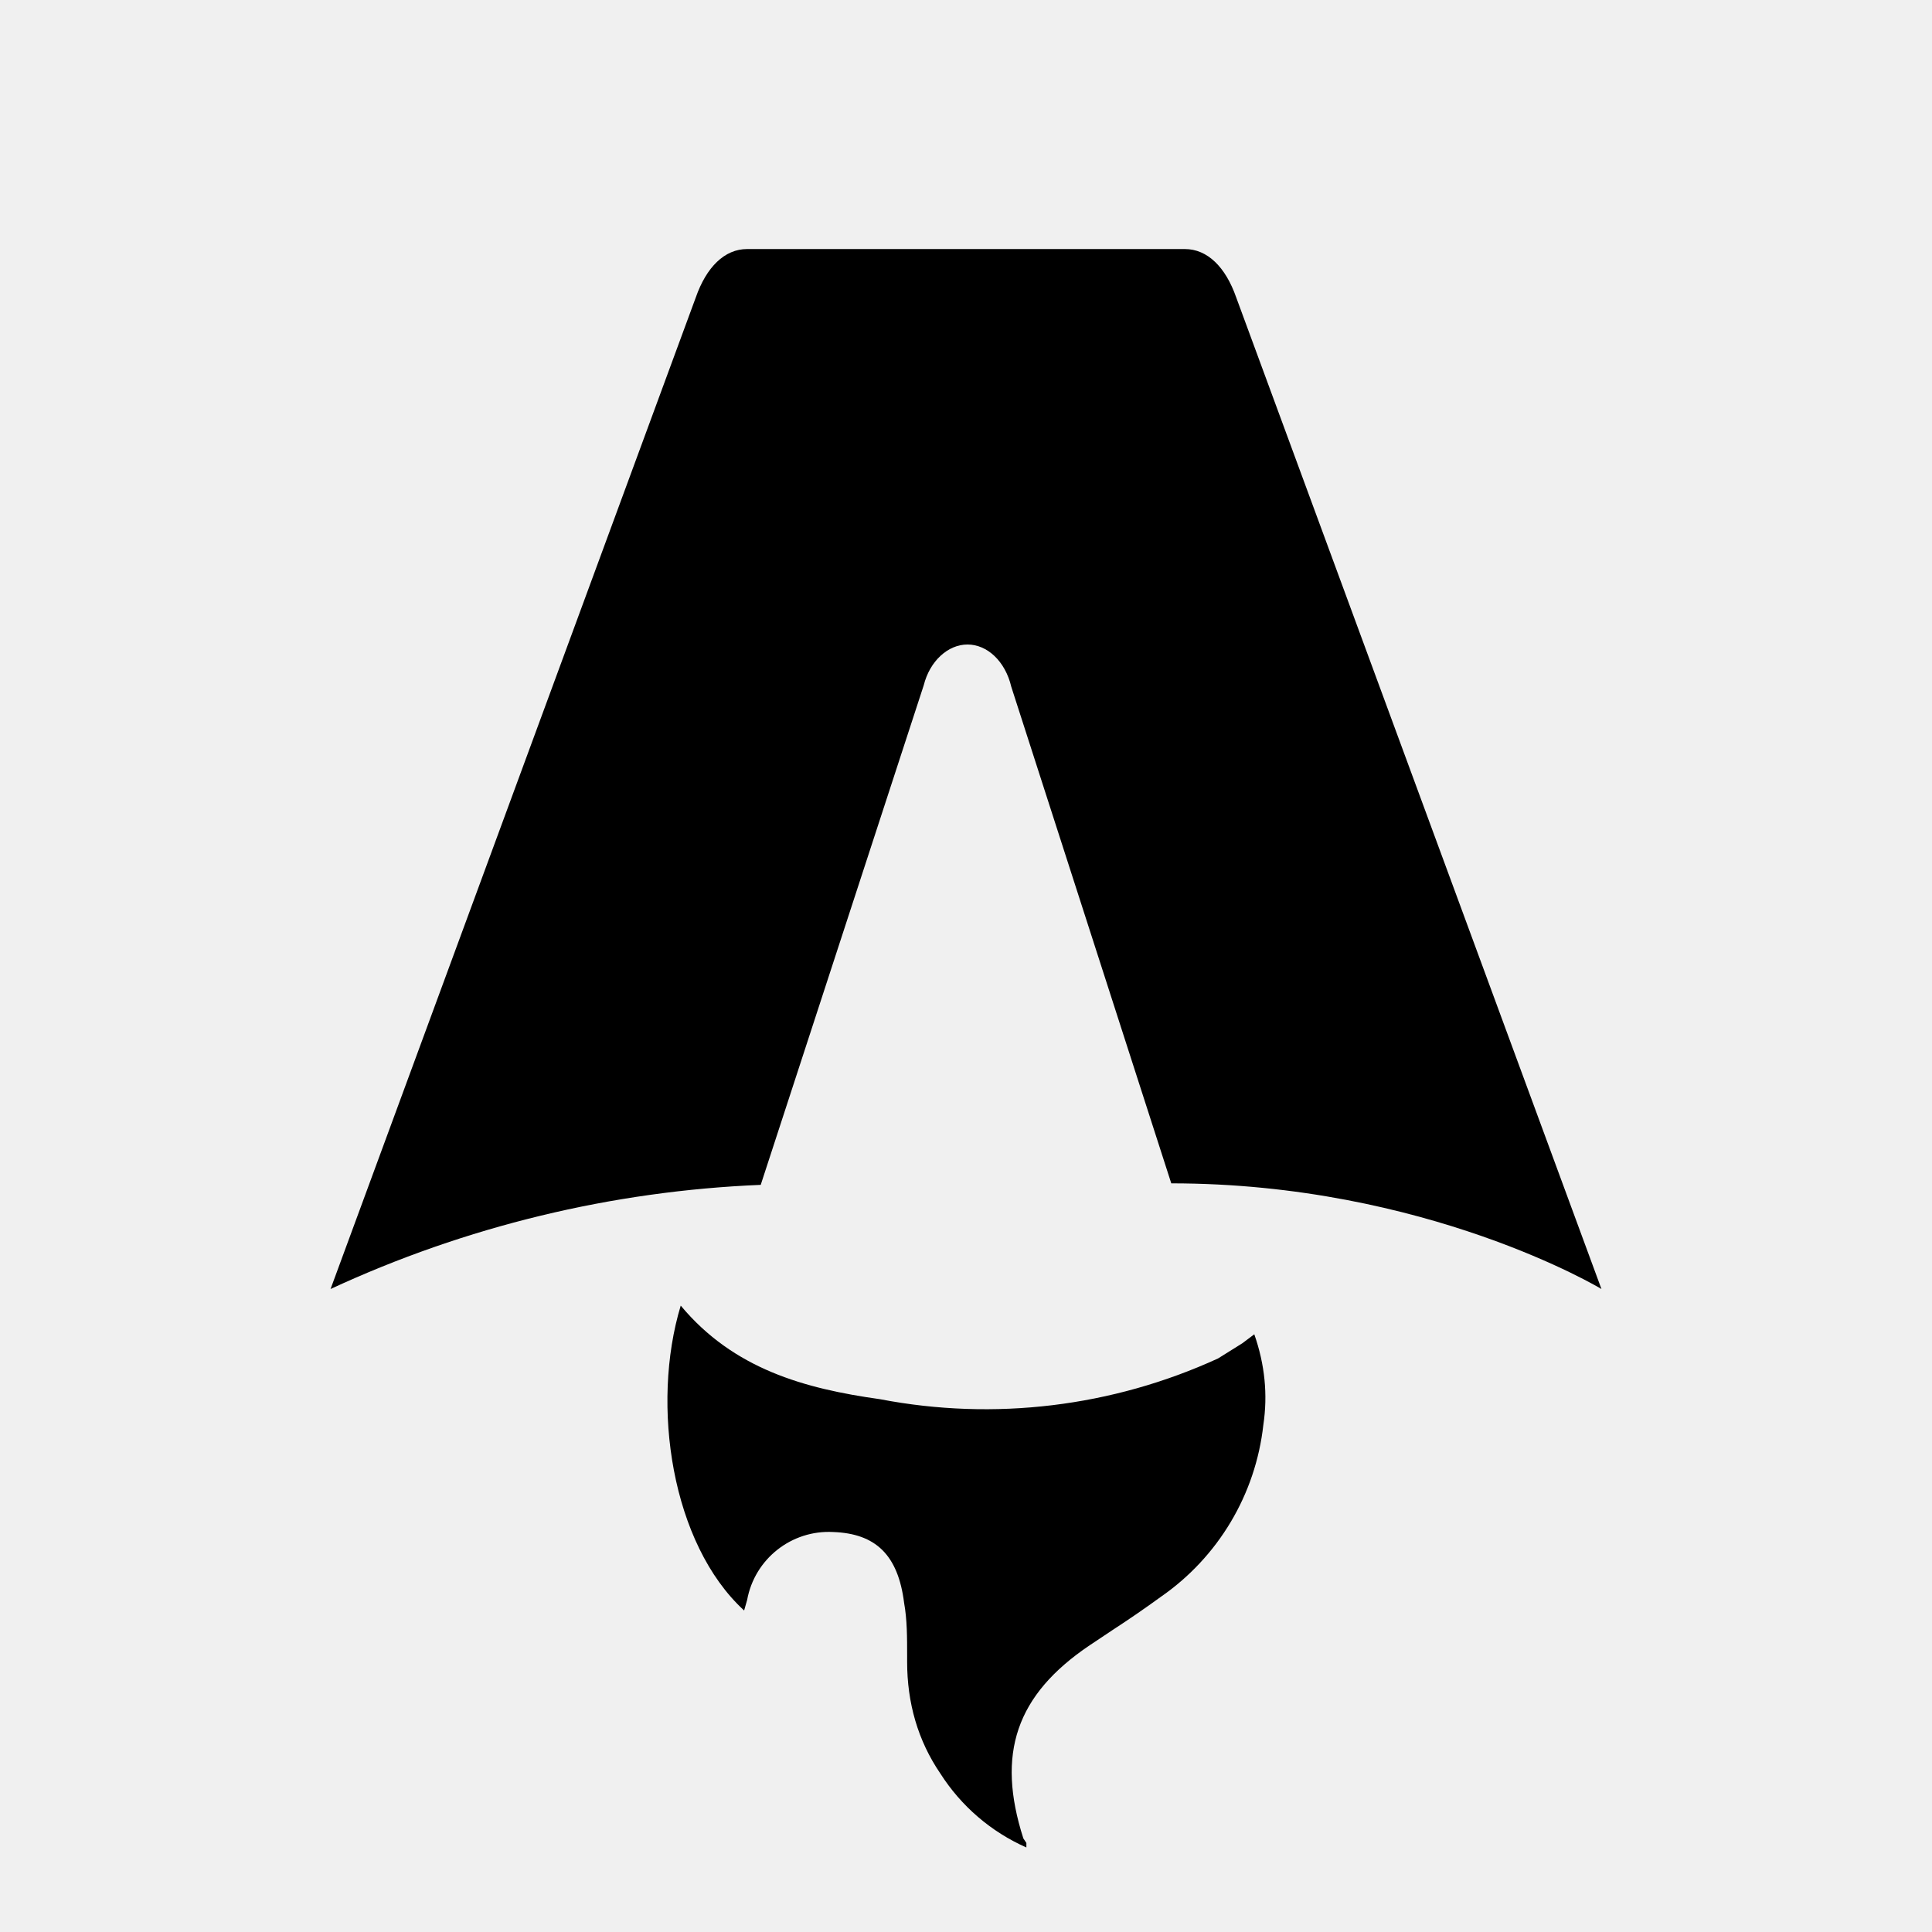
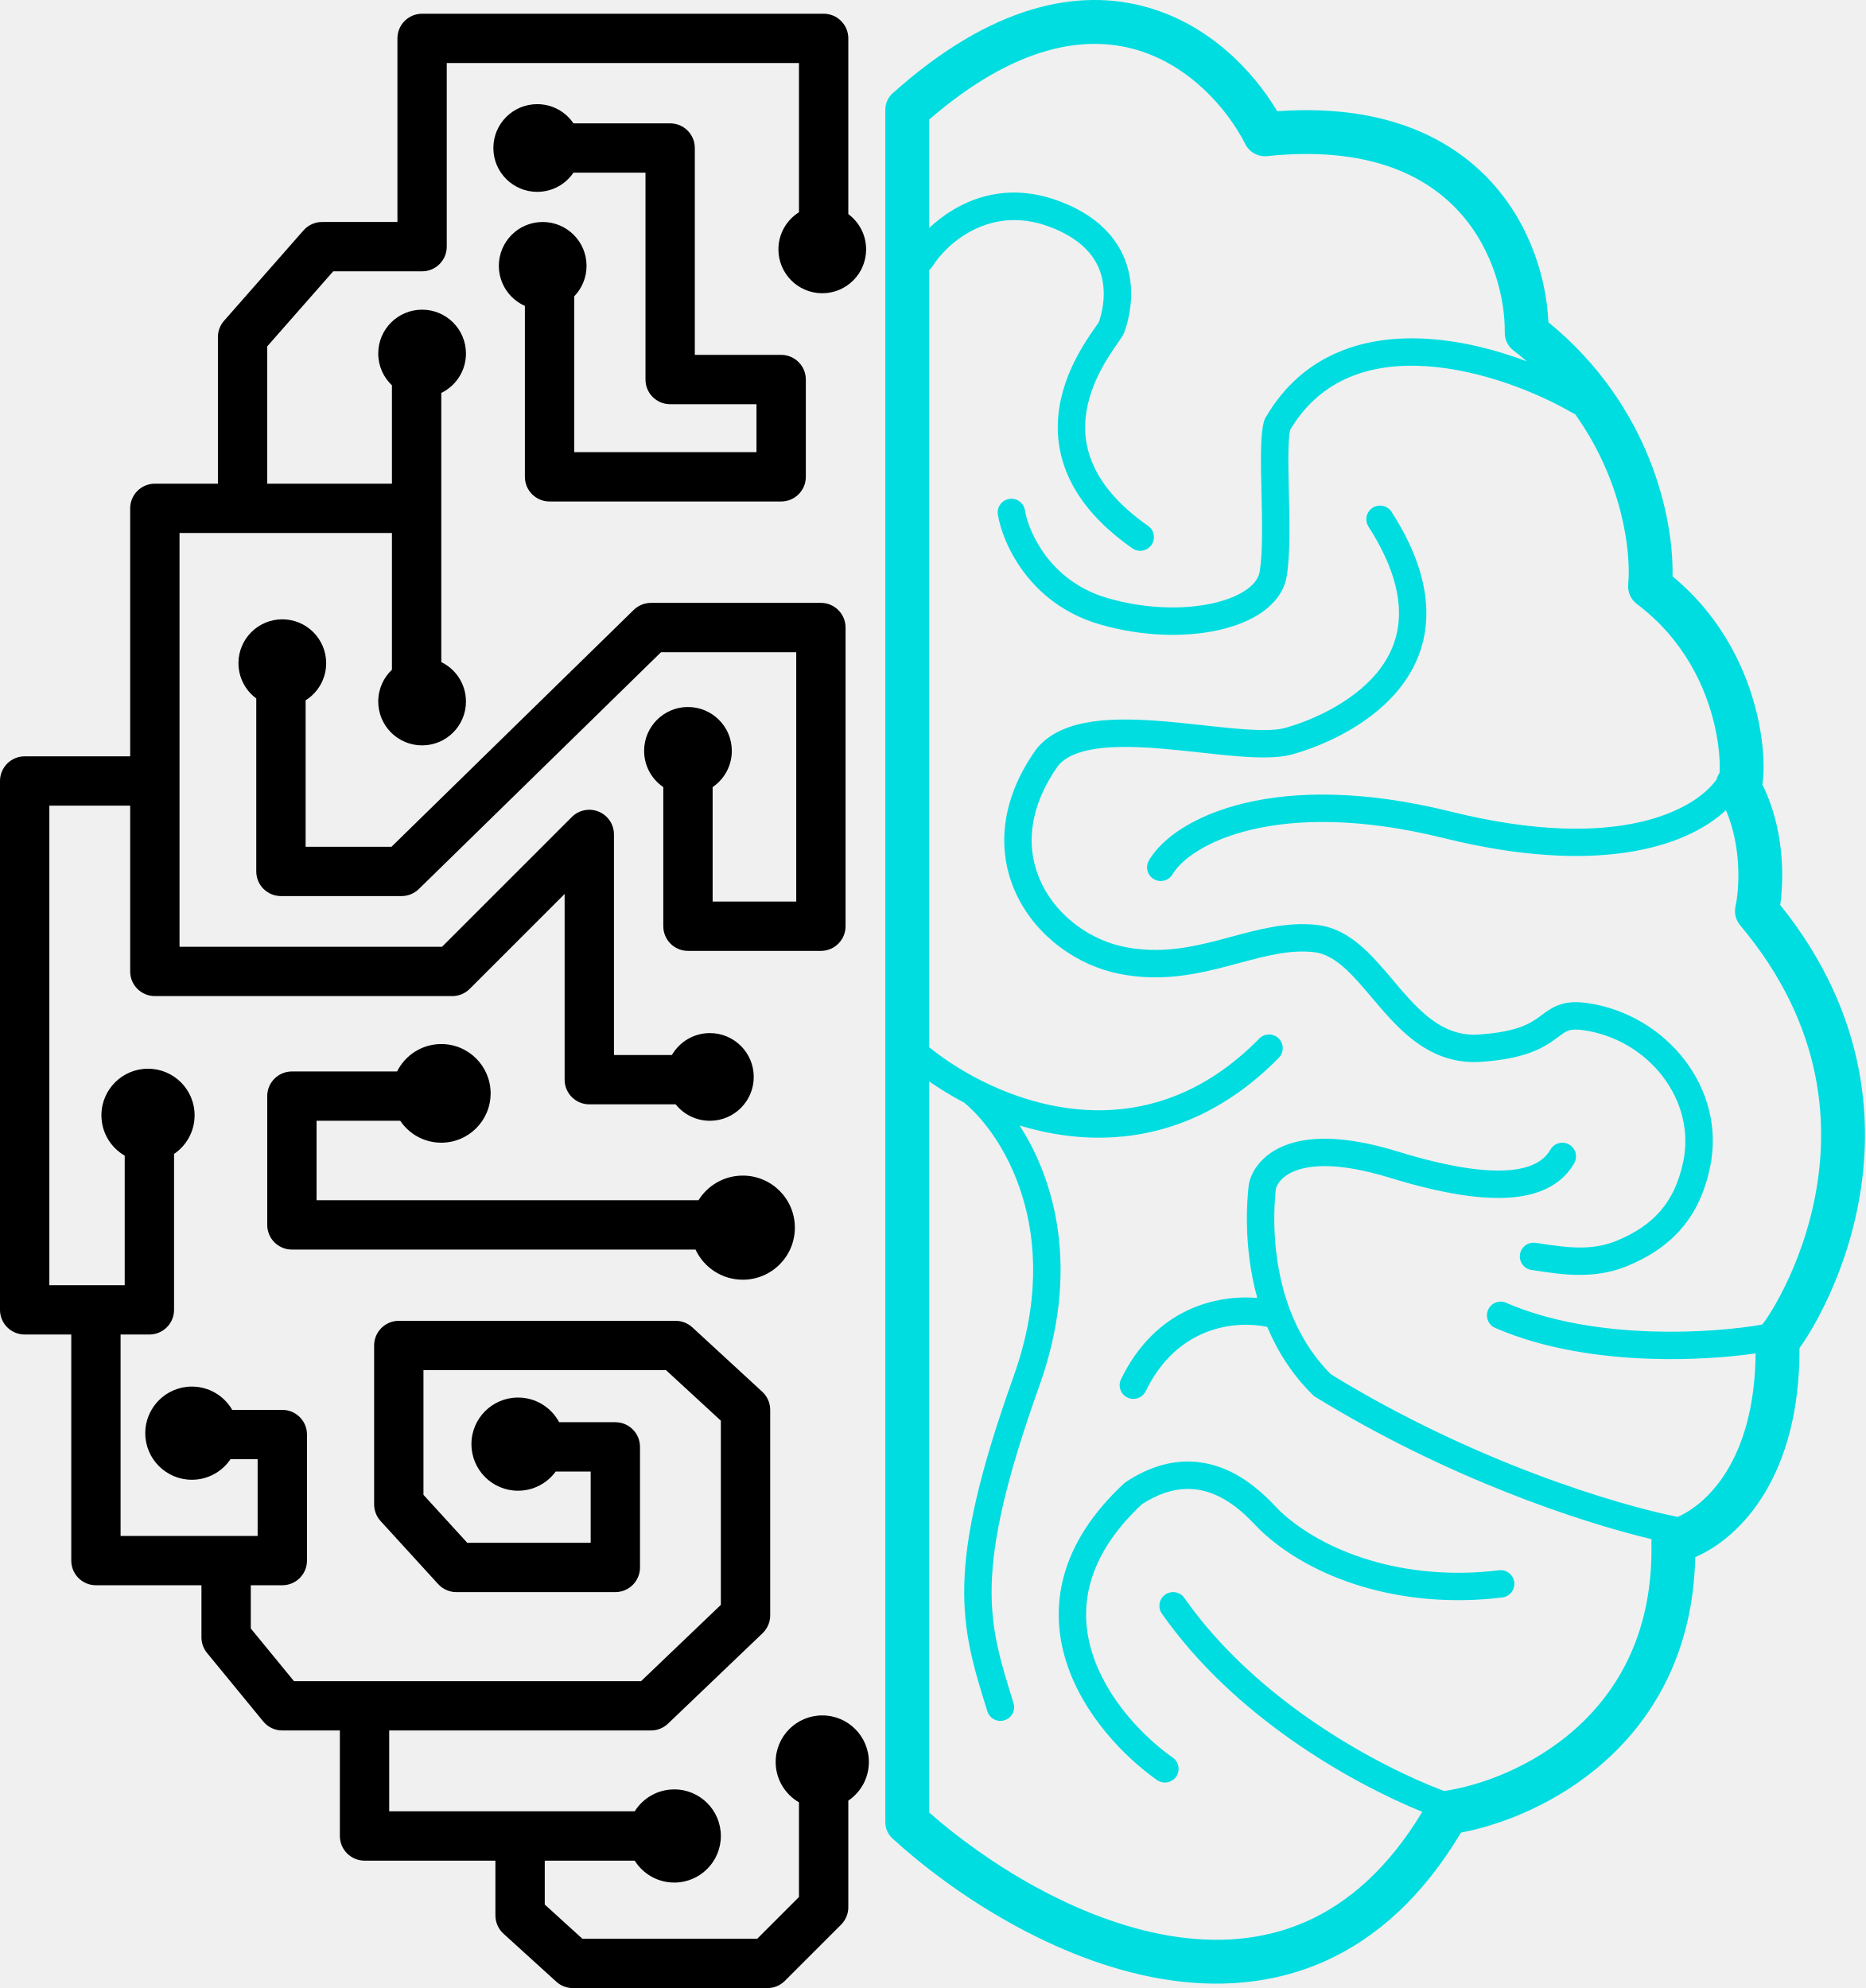
- <svg xmlns="http://www.w3.org/2000/svg" fill="none" viewBox="0 0 128 128">
-   <path d="M50.4 78.5a75.1 75.1 0 0 0-28.5 6.9l24.2-65.7c.7-2 1.9-3.2 3.4-3.2h29c1.5 0 2.7 1.2 3.4 3.2l24.2 65.7s-11.6-7-28.5-7L67 45.5c-.4-1.7-1.6-2.8-2.9-2.8-1.3 0-2.5 1.1-2.9 2.7L50.4 78.5Zm-1.1 28.2Zm-4.2-20.2c-2 6.6-.6 15.8 4.2 20.2a17.5 17.5 0 0 1 .2-.7 5.5 5.5 0 0 1 5.7-4.5c2.8.1 4.3 1.5 4.7 4.7.2 1.1.2 2.3.2 3.5v.4c0 2.7.7 5.2 2.2 7.4a13 13 0 0 0 5.7 4.9v-.3l-.2-.3c-1.8-5.6-.5-9.5 4.4-12.8l1.5-1a73 73 0 0 0 3.2-2.2 16 16 0 0 0 6.8-11.4c.3-2 .1-4-.6-6l-.8.6-1.6 1a37 37 0 0 1-22.4 2.7c-5-.7-9.7-2-13.2-6.2Z" />
-   <style>
-         path { fill: #000; }
-         @media (prefers-color-scheme: dark) {
-             path { fill: #FFF; }
-         }
-     </style>
+ <svg xmlns="http://www.w3.org/2000/svg" width="106" height="113" viewBox="0 0 106 113" fill="none">
+   <path fill-rule="evenodd" clip-rule="evenodd" d="M23.987 0.78C23.212 0.78 22.585 1.408 22.585 2.182V12.618H18.302C17.898 12.618 17.515 12.792 17.248 13.094L12.732 18.234C12.507 18.49 12.383 18.819 12.383 19.16V27.493H8.8C8.026 27.493 7.398 28.12 7.398 28.895V42.991H1.402C0.628 42.991 0 43.618 0 44.392V74.454C0 75.228 0.628 75.855 1.402 75.855H4.05V88.705C4.05 89.48 4.677 90.107 5.452 90.107H11.448V93.067C11.448 93.391 11.56 93.705 11.766 93.956L14.959 97.849C15.225 98.174 15.623 98.362 16.043 98.362H19.314V104.359C19.314 105.133 19.942 105.761 20.716 105.761H28.153V108.876C28.153 109.271 28.32 109.648 28.612 109.913L31.61 112.639C31.868 112.874 32.205 113.004 32.553 113.004H43.612C43.984 113.004 44.34 112.856 44.603 112.593L47.796 109.4C48.059 109.137 48.207 108.78 48.207 108.409V102.35C48.912 101.874 49.375 101.068 49.375 100.154C49.375 98.691 48.19 97.506 46.727 97.506C45.265 97.506 44.079 98.691 44.079 100.154C44.079 101.134 44.612 101.989 45.403 102.447V107.828L43.031 110.2H33.095L30.957 108.256V105.761H36.069C36.537 106.509 37.369 107.007 38.316 107.007C39.779 107.007 40.964 105.821 40.964 104.359C40.964 102.897 39.779 101.711 38.316 101.711C37.369 101.711 36.537 102.209 36.069 102.957H29.555H22.117V98.362H36.992C37.353 98.362 37.7 98.223 37.961 97.974L43.335 92.834C43.611 92.569 43.768 92.203 43.768 91.821V80.139C43.768 79.747 43.604 79.373 43.316 79.108L39.344 75.448C39.085 75.209 38.746 75.077 38.394 75.077H22.663C21.889 75.077 21.261 75.704 21.261 76.478V85.512C21.261 85.862 21.392 86.199 21.628 86.458L24.898 90.04C25.164 90.331 25.54 90.497 25.934 90.497H34.968C35.742 90.497 36.369 89.869 36.369 89.095V82.242C36.369 81.467 35.742 80.84 34.968 80.84H31.775C31.329 80.005 30.45 79.438 29.438 79.438C27.976 79.438 26.79 80.623 26.79 82.086C26.79 83.548 27.976 84.734 29.438 84.734C30.318 84.734 31.098 84.304 31.58 83.643H33.566V87.693H26.552L24.064 84.969V77.88H37.847L40.964 80.753V91.222L36.43 95.559H20.716H16.706L14.252 92.565V90.107H16.043C16.817 90.107 17.445 89.48 17.445 88.705V81.541C17.445 80.766 16.817 80.139 16.043 80.139H13.197C12.739 79.347 11.883 78.815 10.903 78.815C9.441 78.815 8.255 80 8.255 81.463C8.255 82.925 9.441 84.111 10.903 84.111C11.817 84.111 12.623 83.647 13.099 82.942H14.641V87.304H12.85H6.853V75.855H8.489C9.263 75.855 9.891 75.228 9.891 74.454V65.591C10.595 65.115 11.059 64.309 11.059 63.395C11.059 61.932 9.873 60.747 8.411 60.747C6.949 60.747 5.763 61.932 5.763 63.395C5.763 64.375 6.296 65.231 7.087 65.689V73.052H5.452H2.804V45.794H7.398V55.218C7.398 55.992 8.026 56.619 8.8 56.619H25.7C26.072 56.619 26.428 56.472 26.691 56.209L32.086 50.814V61.37C32.086 62.144 32.714 62.772 33.488 62.772H38.396C38.852 63.342 39.554 63.706 40.341 63.706C41.718 63.706 42.833 62.591 42.833 61.214C42.833 59.838 41.718 58.722 40.341 58.722C39.419 58.722 38.613 59.223 38.182 59.968H34.89V47.43C34.89 46.863 34.548 46.352 34.024 46.135C33.501 45.918 32.898 46.038 32.497 46.438L25.119 53.816H10.202V44.392V30.296H13.784H22.273V38.066C21.794 38.52 21.494 39.163 21.494 39.876C21.494 41.252 22.61 42.368 23.987 42.368C25.363 42.368 26.479 41.252 26.479 39.876C26.479 38.89 25.907 38.038 25.077 37.634V28.895V22.336C25.907 21.931 26.479 21.08 26.479 20.094C26.479 18.718 25.363 17.602 23.987 17.602C22.61 17.602 21.494 18.718 21.494 20.094C21.494 20.807 21.794 21.45 22.273 21.904V27.493H15.186V19.688L18.936 15.422H23.987C24.761 15.422 25.388 14.794 25.388 14.02V3.584H45.403V12.064C44.702 12.505 44.235 13.286 44.235 14.175C44.235 15.552 45.351 16.668 46.727 16.668C48.104 16.668 49.219 15.552 49.219 14.175C49.219 13.353 48.821 12.624 48.207 12.17V2.182C48.207 1.408 47.579 0.78 46.805 0.78H23.987ZM32.589 9.814H36.681V21.574C36.681 22.348 37.309 22.976 38.083 22.976H42.989V25.702H32.631V16.843C33.065 16.394 33.332 15.783 33.332 15.11C33.332 13.734 32.216 12.618 30.84 12.618C29.464 12.618 28.348 13.734 28.348 15.11C28.348 16.126 28.956 17 29.828 17.388V27.103C29.828 27.878 30.455 28.505 31.229 28.505H44.391C45.165 28.505 45.793 27.878 45.793 27.103V21.574C45.793 20.8 45.165 20.172 44.391 20.172H39.484V8.412C39.484 7.638 38.857 7.011 38.083 7.011H32.589C32.141 6.353 31.385 5.92 30.528 5.92C29.152 5.92 28.036 7.036 28.036 8.412C28.036 9.789 29.152 10.905 30.528 10.905C31.385 10.905 32.141 10.473 32.589 9.814ZM36.992 34.268C36.626 34.268 36.274 34.412 36.012 34.668L22.247 48.131H17.367V39.807C18.069 39.366 18.535 38.585 18.535 37.695C18.535 36.319 17.419 35.203 16.043 35.203C14.667 35.203 13.551 36.319 13.551 37.695C13.551 38.517 13.949 39.246 14.563 39.7V49.532C14.563 50.307 15.191 50.934 15.965 50.934H22.818C23.185 50.934 23.537 50.791 23.799 50.535L37.564 37.072H45.248V51.246H40.497V44.74C41.155 44.291 41.587 43.536 41.587 42.679C41.587 41.303 40.471 40.187 39.095 40.187C37.719 40.187 36.603 41.303 36.603 42.679C36.603 43.536 37.035 44.291 37.693 44.74V52.648C37.693 53.422 38.321 54.049 39.095 54.049H46.649C47.423 54.049 48.051 53.422 48.051 52.648V35.67C48.051 34.896 47.423 34.268 46.649 34.268H36.992ZM16.588 60.903C15.814 60.903 15.186 61.53 15.186 62.304V69.625C15.186 70.399 15.814 71.027 16.588 71.027H39.525C39.995 72.039 41.021 72.74 42.21 72.74C43.845 72.74 45.17 71.415 45.17 69.781C45.17 68.147 43.845 66.822 42.21 66.822C41.147 66.822 40.215 67.382 39.693 68.223H17.99V63.706H22.745C23.248 64.458 24.105 64.952 25.077 64.952C26.625 64.952 27.881 63.697 27.881 62.149C27.881 60.6 26.625 59.345 25.077 59.345C23.976 59.345 23.023 59.98 22.565 60.903H16.588Z" fill="black" />
+   <path fill-rule="evenodd" clip-rule="evenodd" d="M65.25 0.43C68.744 1.439 71.214 4.03 72.58 6.322C78.451 5.903 82.348 7.705 84.77 10.368C87.041 12.866 87.888 15.981 87.992 18.316C93.778 23.049 95.115 29.43 95.045 32.757C97.967 35.18 99.303 38.249 99.86 40.656C100.154 41.928 100.238 43.044 100.217 43.827C100.209 44.09 100.189 44.354 100.149 44.59C101.388 47.08 101.387 49.86 101.166 51.441C106.243 57.759 106.532 64.154 105.5 68.943C104.975 71.379 104.111 73.397 103.376 74.79C103.008 75.488 102.668 76.038 102.409 76.415C102.358 76.49 102.308 76.56 102.261 76.625C102.282 83.852 98.963 87.374 96.336 88.508C96.221 93.823 94.027 97.576 91.236 100.084C88.566 102.483 85.382 103.718 83.023 104.167C80.837 107.829 78.195 110.176 75.292 111.476C72.262 112.833 69.059 113.002 65.989 112.478C59.897 111.437 54.149 107.64 50.715 104.5C50.457 104.264 50.31 103.93 50.31 103.58V6.232C50.31 5.878 50.46 5.54 50.724 5.304C56.331 0.28 61.273 -0.719 65.25 0.43ZM97.547 44.303C97.582 44.17 97.64 44.043 97.718 43.928C97.721 43.879 97.724 43.822 97.725 43.758C97.741 43.196 97.68 42.291 97.432 41.217C96.936 39.073 95.72 36.366 93.016 34.329C92.671 34.069 92.485 33.649 92.525 33.219C92.697 31.365 92.215 27.336 89.513 23.546C89.475 23.532 89.438 23.514 89.402 23.493C87.419 22.338 84.215 21.026 81.071 20.817C77.985 20.612 75.082 21.463 73.312 24.44C73.258 24.699 73.224 25.135 73.216 25.744C73.206 26.391 73.224 27.153 73.243 27.966L73.245 28.02L73.245 28.03C73.283 29.652 73.327 31.505 73.117 32.761C72.977 33.605 72.45 34.274 71.766 34.766C71.085 35.255 70.206 35.602 69.237 35.817C67.297 36.247 64.847 36.179 62.473 35.483C58.487 34.314 56.972 30.878 56.706 29.254C56.636 28.829 56.924 28.429 57.349 28.36C57.773 28.29 58.173 28.578 58.243 29.002C58.444 30.234 59.671 33.038 62.911 33.988C65.054 34.616 67.238 34.665 68.9 34.296C69.732 34.112 70.396 33.831 70.857 33.501C71.314 33.172 71.527 32.829 71.581 32.505C71.761 31.427 71.727 29.742 71.688 28.056L71.686 27.985C71.667 27.187 71.648 26.399 71.658 25.722C71.668 25.049 71.705 24.395 71.832 23.936C71.85 23.872 71.876 23.811 71.909 23.754C74.069 20.016 77.693 19.031 81.174 19.263C83.12 19.392 85.061 19.899 86.764 20.538C86.518 20.327 86.262 20.118 85.997 19.913C85.686 19.674 85.506 19.303 85.511 18.911C85.534 17.008 84.89 14.204 82.926 12.045C81.016 9.944 77.701 8.283 72.01 8.873C71.498 8.926 71.005 8.658 70.771 8.199C69.731 6.154 67.576 3.696 64.558 2.824C61.717 2.004 57.777 2.499 52.802 6.795V12.96C54.306 11.54 56.883 10.205 60.16 11.421C62.819 12.407 63.893 14.083 64.188 15.679C64.47 17.201 64.023 18.53 63.889 18.888C63.838 19.023 63.751 19.155 63.706 19.223L63.706 19.223C63.654 19.302 63.588 19.396 63.519 19.494L63.492 19.534C63.33 19.765 63.13 20.055 62.919 20.401C62.495 21.094 62.044 21.986 61.816 22.992C61.591 23.988 61.586 25.089 62.043 26.233C62.501 27.379 63.448 28.635 65.242 29.892C65.594 30.139 65.68 30.625 65.433 30.977C65.186 31.329 64.7 31.415 64.348 31.168C62.364 29.777 61.19 28.298 60.596 26.811C60.002 25.321 60.016 23.891 60.297 22.648C60.576 21.415 61.118 20.36 61.59 19.588C61.827 19.201 62.049 18.879 62.214 18.643L62.241 18.604C62.312 18.502 62.366 18.425 62.407 18.363C62.425 18.335 62.437 18.317 62.443 18.307C62.555 17.998 62.853 17.026 62.657 15.963C62.465 14.93 61.787 13.686 59.618 12.881C56.253 11.632 53.808 13.832 52.995 15.133C52.942 15.217 52.877 15.288 52.802 15.344V59.528C53.586 60.157 54.523 60.78 55.575 61.327C57.785 62.476 60.452 63.261 63.218 63.086C65.965 62.911 68.86 61.788 71.559 59.034C71.861 58.727 72.354 58.721 72.661 59.023C72.968 59.324 72.973 59.817 72.672 60.124C69.707 63.149 66.452 64.441 63.316 64.64C61.435 64.759 59.615 64.484 57.941 63.974C59.924 67.051 61.424 72.159 59.065 78.765C57.127 84.189 56.42 87.543 56.355 90.098C56.291 92.619 56.848 94.409 57.584 96.772L57.595 96.807C57.723 97.217 57.494 97.654 57.083 97.782C56.672 97.91 56.236 97.681 56.108 97.27L56.076 97.166C55.351 94.84 54.727 92.838 54.798 90.058C54.869 87.258 55.641 83.721 57.598 78.241C60.563 69.937 56.899 64.4 54.787 62.673C54.076 62.3 53.411 61.893 52.802 61.47V103.024C56.067 105.899 61.181 109.128 66.409 110.021C69.109 110.482 71.792 110.313 74.273 109.202C76.613 108.153 78.872 106.223 80.824 102.988C76.809 101.35 70.162 97.623 66.026 91.722C65.779 91.37 65.865 90.885 66.217 90.638C66.569 90.391 67.055 90.476 67.302 90.828C71.448 96.744 78.355 100.404 82.062 101.802C82.063 101.802 82.064 101.802 82.065 101.801C84.054 101.519 87.088 100.461 89.571 98.23C92.012 96.036 93.96 92.679 93.844 87.644C93.843 87.591 93.845 87.539 93.85 87.488C89.787 86.516 82.249 84.022 74.744 79.4C74.695 79.37 74.649 79.334 74.607 79.293C73.402 78.11 72.576 76.765 72.014 75.422C70.278 75.055 66.931 75.324 65.106 79.077C64.918 79.464 64.452 79.625 64.065 79.437C63.678 79.249 63.517 78.783 63.705 78.396C65.666 74.363 69.126 73.589 71.446 73.774C70.614 70.774 70.888 68.071 70.947 67.483L70.951 67.445C71.02 66.762 71.559 65.725 72.911 65.151C74.25 64.582 76.308 64.493 79.432 65.454C82.43 66.377 84.476 66.635 85.845 66.504C87.18 66.376 87.794 65.89 88.106 65.345C88.319 64.971 88.795 64.842 89.168 65.055C89.541 65.268 89.671 65.744 89.458 66.118C88.835 67.208 87.697 67.891 85.994 68.054C84.326 68.215 82.049 67.889 78.974 66.943C76.023 66.035 74.382 66.218 73.52 66.584C72.672 66.945 72.511 67.504 72.501 67.6L72.498 67.63C72.436 68.249 72.121 71.363 73.317 74.487C73.805 75.76 74.539 77.024 75.637 78.121C83.757 83.106 91.897 85.537 95.338 86.222C96.891 85.544 99.702 83.125 99.768 76.928C98.25 77.146 96.121 77.312 93.789 77.235C90.943 77.142 87.739 76.686 84.966 75.479C84.572 75.308 84.391 74.849 84.563 74.454C84.735 74.06 85.194 73.879 85.588 74.051C88.111 75.149 91.098 75.589 93.84 75.679C96.401 75.763 98.698 75.54 100.117 75.296C100.145 75.268 100.173 75.241 100.203 75.216C100.24 75.168 100.29 75.099 100.354 75.006C100.554 74.713 100.846 74.246 101.172 73.628C101.824 72.391 102.596 70.588 103.063 68.418C103.991 64.113 103.732 58.356 98.887 52.593C98.638 52.297 98.54 51.901 98.623 51.523C98.843 50.523 98.981 48.14 98.079 46.05C95.845 48.147 90.778 49.804 82.052 47.64C77.282 46.457 73.647 46.553 71.09 47.165C68.5 47.784 67.096 48.908 66.635 49.693C66.417 50.064 65.939 50.188 65.569 49.97C65.198 49.752 65.074 49.275 65.292 48.904C66.05 47.613 67.918 46.322 70.727 45.65C73.57 44.97 77.463 44.897 82.427 46.129C92.109 48.53 96.402 45.941 97.547 44.303ZM100.144 75.29C100.144 75.291 100.145 75.288 100.15 75.284C100.147 75.287 100.145 75.289 100.144 75.29ZM79.079 29.097C78.847 28.735 78.365 28.63 78.003 28.862C77.641 29.095 77.536 29.576 77.769 29.938C79.073 31.97 79.524 33.625 79.499 34.956C79.474 36.277 78.979 37.357 78.244 38.247C76.739 40.066 74.258 41.043 73.003 41.382C72.434 41.536 71.496 41.525 70.244 41.416C69.668 41.367 69.052 41.299 68.408 41.229L68.408 41.229L68.303 41.217C67.625 41.143 66.918 41.067 66.213 41.007C64.814 40.89 63.372 40.834 62.112 41.012C60.866 41.189 59.656 41.614 58.888 42.586C58.88 42.596 58.871 42.607 58.864 42.618C56.726 45.636 56.659 48.608 57.818 50.957C58.954 53.262 61.229 54.886 63.633 55.359C65.997 55.823 68.031 55.372 69.822 54.9C70.016 54.849 70.206 54.798 70.393 54.748C71.975 54.323 73.305 53.967 74.675 54.122C75.298 54.193 75.874 54.528 76.495 55.102C76.982 55.553 77.437 56.091 77.939 56.683L77.939 56.684C78.09 56.863 78.246 57.047 78.408 57.235C79.738 58.778 81.447 60.54 84.162 60.356C85.362 60.274 86.234 60.091 86.906 59.852C87.587 59.609 88.033 59.318 88.381 59.065C88.46 59.008 88.528 58.957 88.589 58.913C88.812 58.747 88.927 58.662 89.085 58.599C89.238 58.537 89.481 58.484 89.994 58.558C93.683 59.091 96.392 62.527 95.652 66.038C95.406 67.203 94.983 68.099 94.378 68.808C93.772 69.519 92.948 70.086 91.837 70.539C90.439 71.109 89.006 70.9 87.712 70.711L87.71 70.71C87.555 70.688 87.403 70.665 87.252 70.645C86.826 70.586 86.433 70.884 86.375 71.31C86.316 71.737 86.614 72.129 87.04 72.188C87.174 72.206 87.318 72.228 87.47 72.251L87.472 72.251C88.733 72.441 90.604 72.724 92.424 71.982C93.711 71.457 94.761 70.761 95.564 69.818C96.368 68.875 96.887 67.728 97.176 66.359C98.13 61.835 94.655 57.658 90.217 57.017C89.52 56.916 88.984 56.961 88.504 57.154C88.141 57.299 87.834 57.53 87.596 57.708C87.55 57.743 87.506 57.776 87.465 57.805C87.191 58.005 86.878 58.208 86.383 58.385C85.877 58.565 85.153 58.727 84.056 58.802C82.176 58.929 80.925 57.77 79.588 56.218C79.451 56.058 79.311 55.893 79.169 55.725C78.656 55.119 78.117 54.48 77.552 53.958C76.817 53.279 75.943 52.699 74.851 52.575C73.167 52.383 71.535 52.825 69.996 53.24C69.804 53.292 69.614 53.344 69.425 53.394C67.672 53.856 65.93 54.223 63.933 53.83C61.975 53.446 60.123 52.111 59.215 50.269C58.331 48.476 58.301 46.119 60.122 43.536C60.525 43.037 61.248 42.708 62.331 42.555C63.41 42.402 64.708 42.444 66.083 42.559C66.766 42.617 67.454 42.691 68.134 42.766L68.244 42.778L68.245 42.778C68.883 42.848 69.515 42.917 70.11 42.968C71.333 43.074 72.537 43.121 73.409 42.886C74.78 42.515 77.634 41.428 79.444 39.239C80.366 38.124 81.024 36.714 81.056 34.985C81.088 33.265 80.5 31.31 79.079 29.097ZM67.344 84.635C66.642 84.665 65.822 84.897 64.888 85.504C63.244 87.045 62.358 88.55 61.969 89.953C61.577 91.367 61.675 92.73 62.079 93.999C62.897 96.567 64.965 98.72 66.646 99.907C66.997 100.155 67.081 100.641 66.833 100.992C66.585 101.343 66.099 101.427 65.748 101.179C63.899 99.874 61.55 97.471 60.595 94.471C60.113 92.956 59.985 91.281 60.468 89.537C60.952 87.793 62.031 86.033 63.876 84.319C63.907 84.29 63.94 84.263 63.976 84.24C65.138 83.471 66.246 83.123 67.278 83.079C68.308 83.035 69.213 83.296 69.97 83.67C71.209 84.282 72.135 85.259 72.55 85.698C72.628 85.779 72.688 85.842 72.728 85.881C75.177 88.193 79.774 89.917 85.183 89.256C85.609 89.204 85.998 89.508 86.05 89.935C86.102 90.362 85.799 90.75 85.372 90.802C79.566 91.512 74.488 89.685 71.659 87.013C71.569 86.928 71.467 86.822 71.351 86.702C70.896 86.228 70.23 85.536 69.28 85.067C68.708 84.784 68.063 84.604 67.344 84.635Z" fill="#00DDE0" />
</svg>
